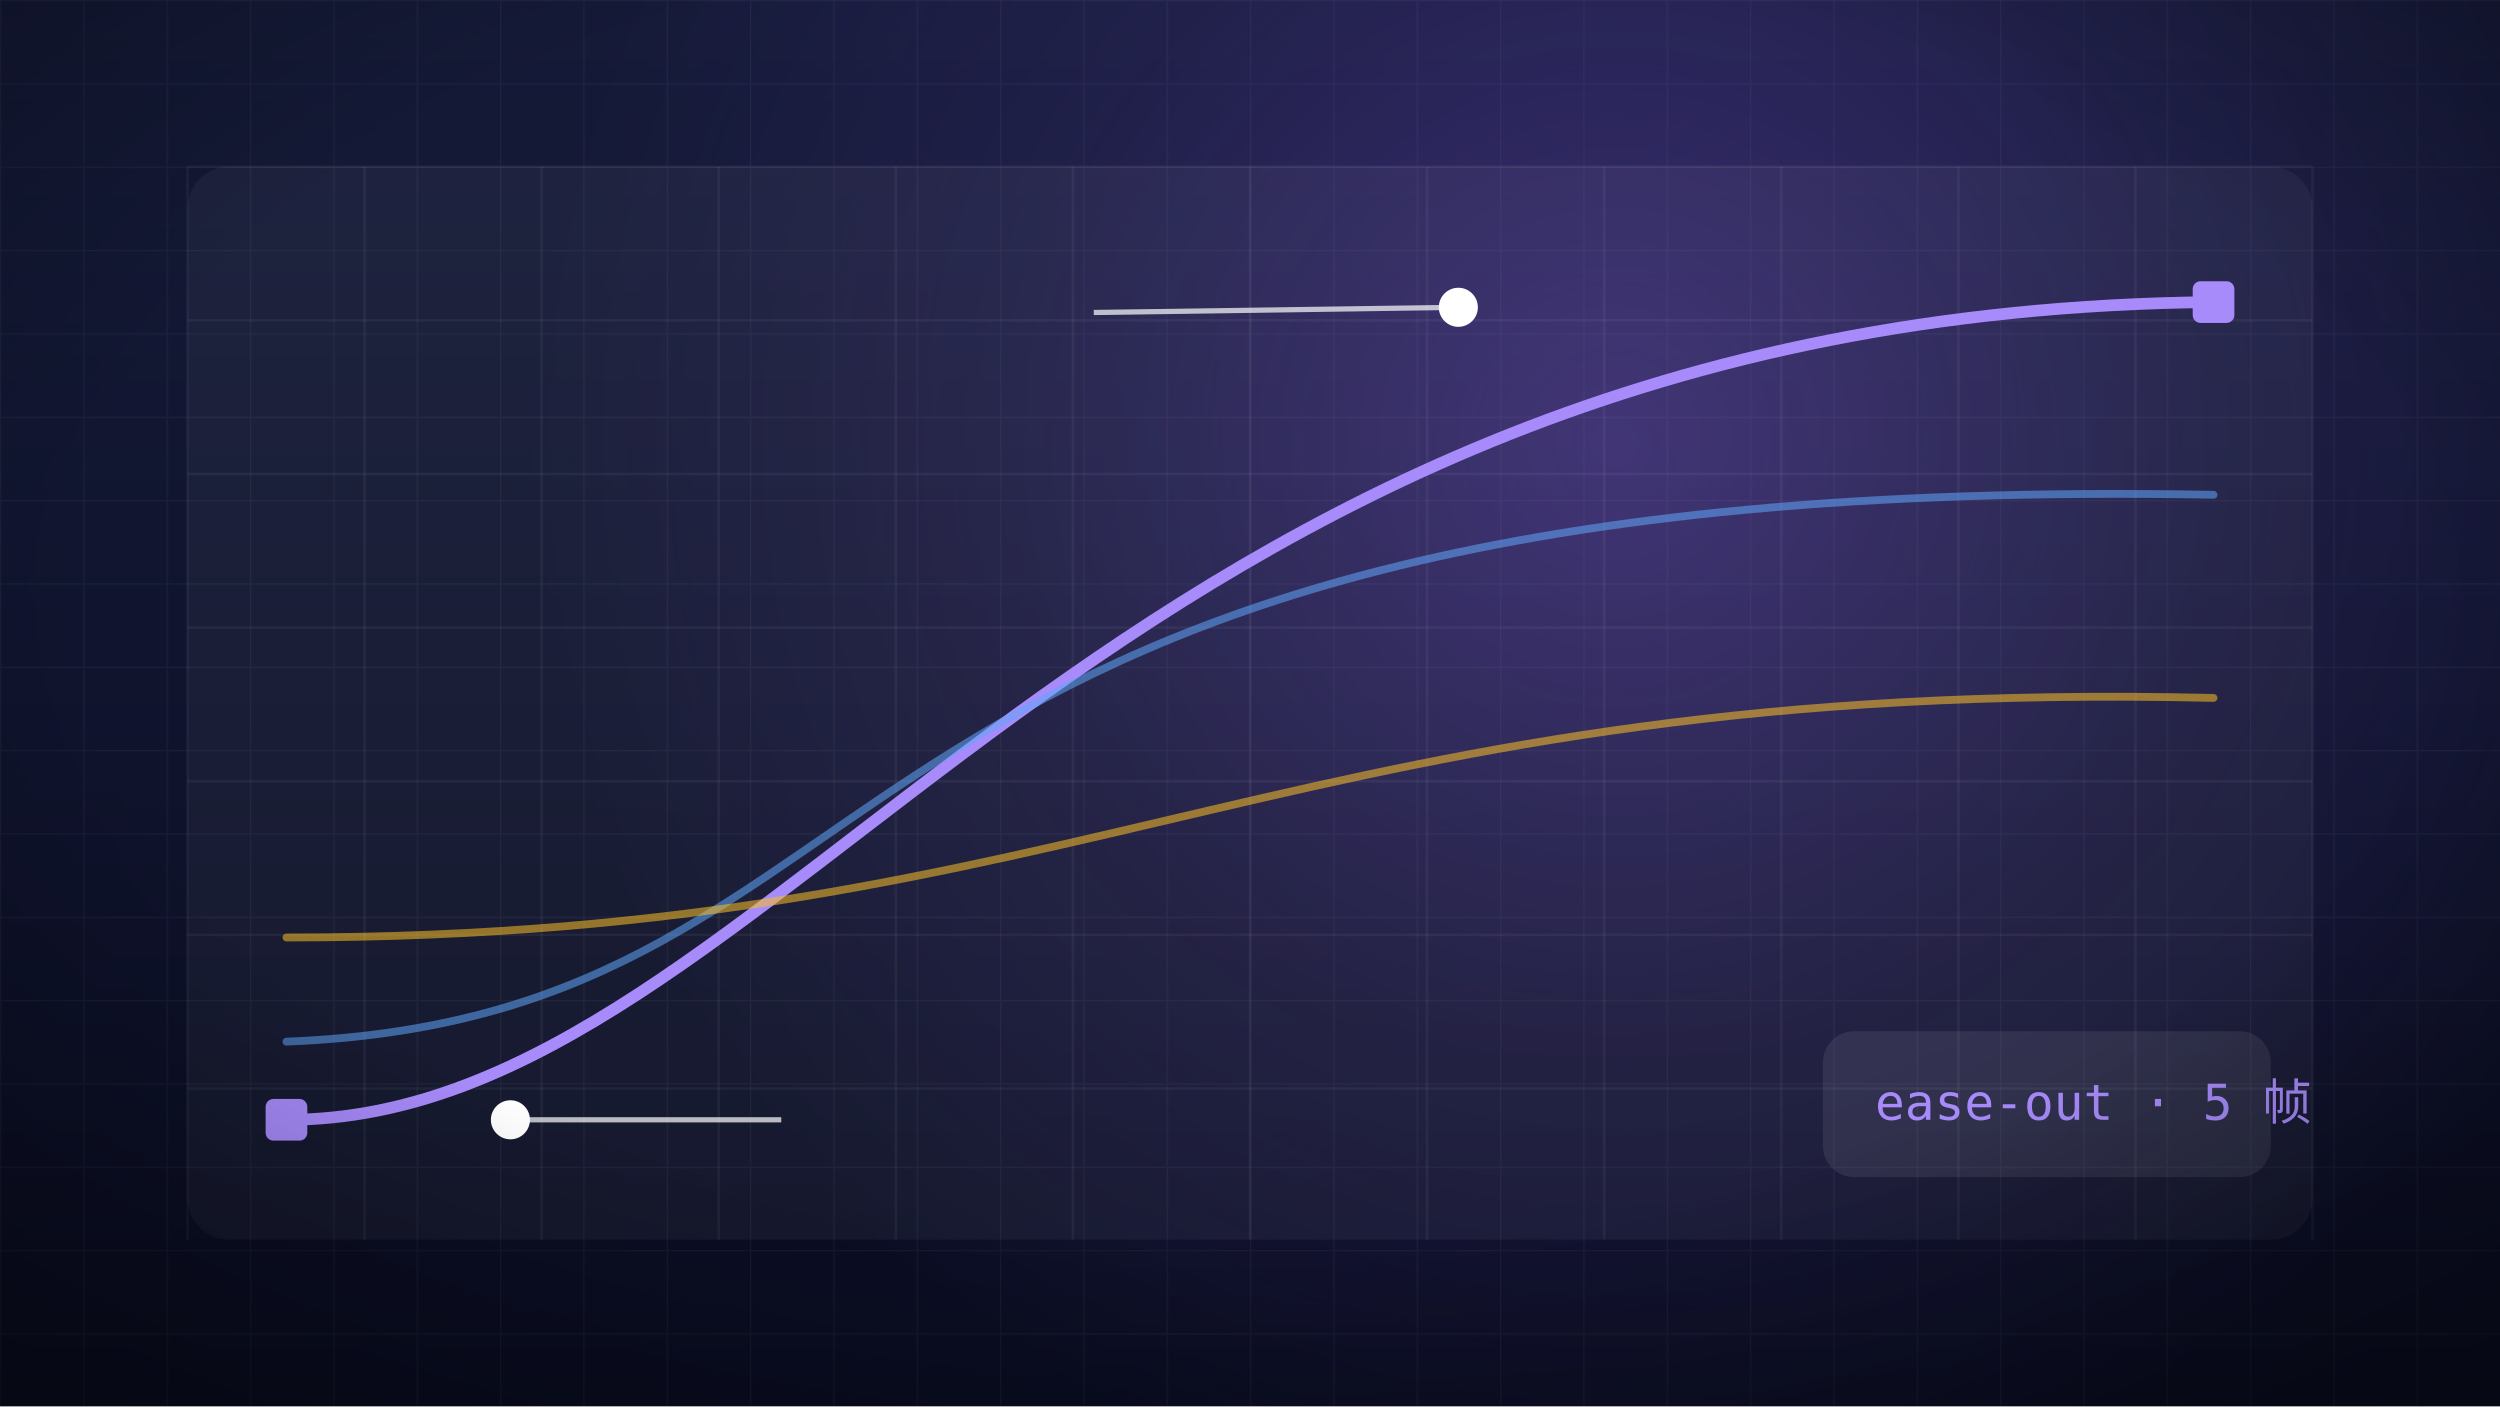
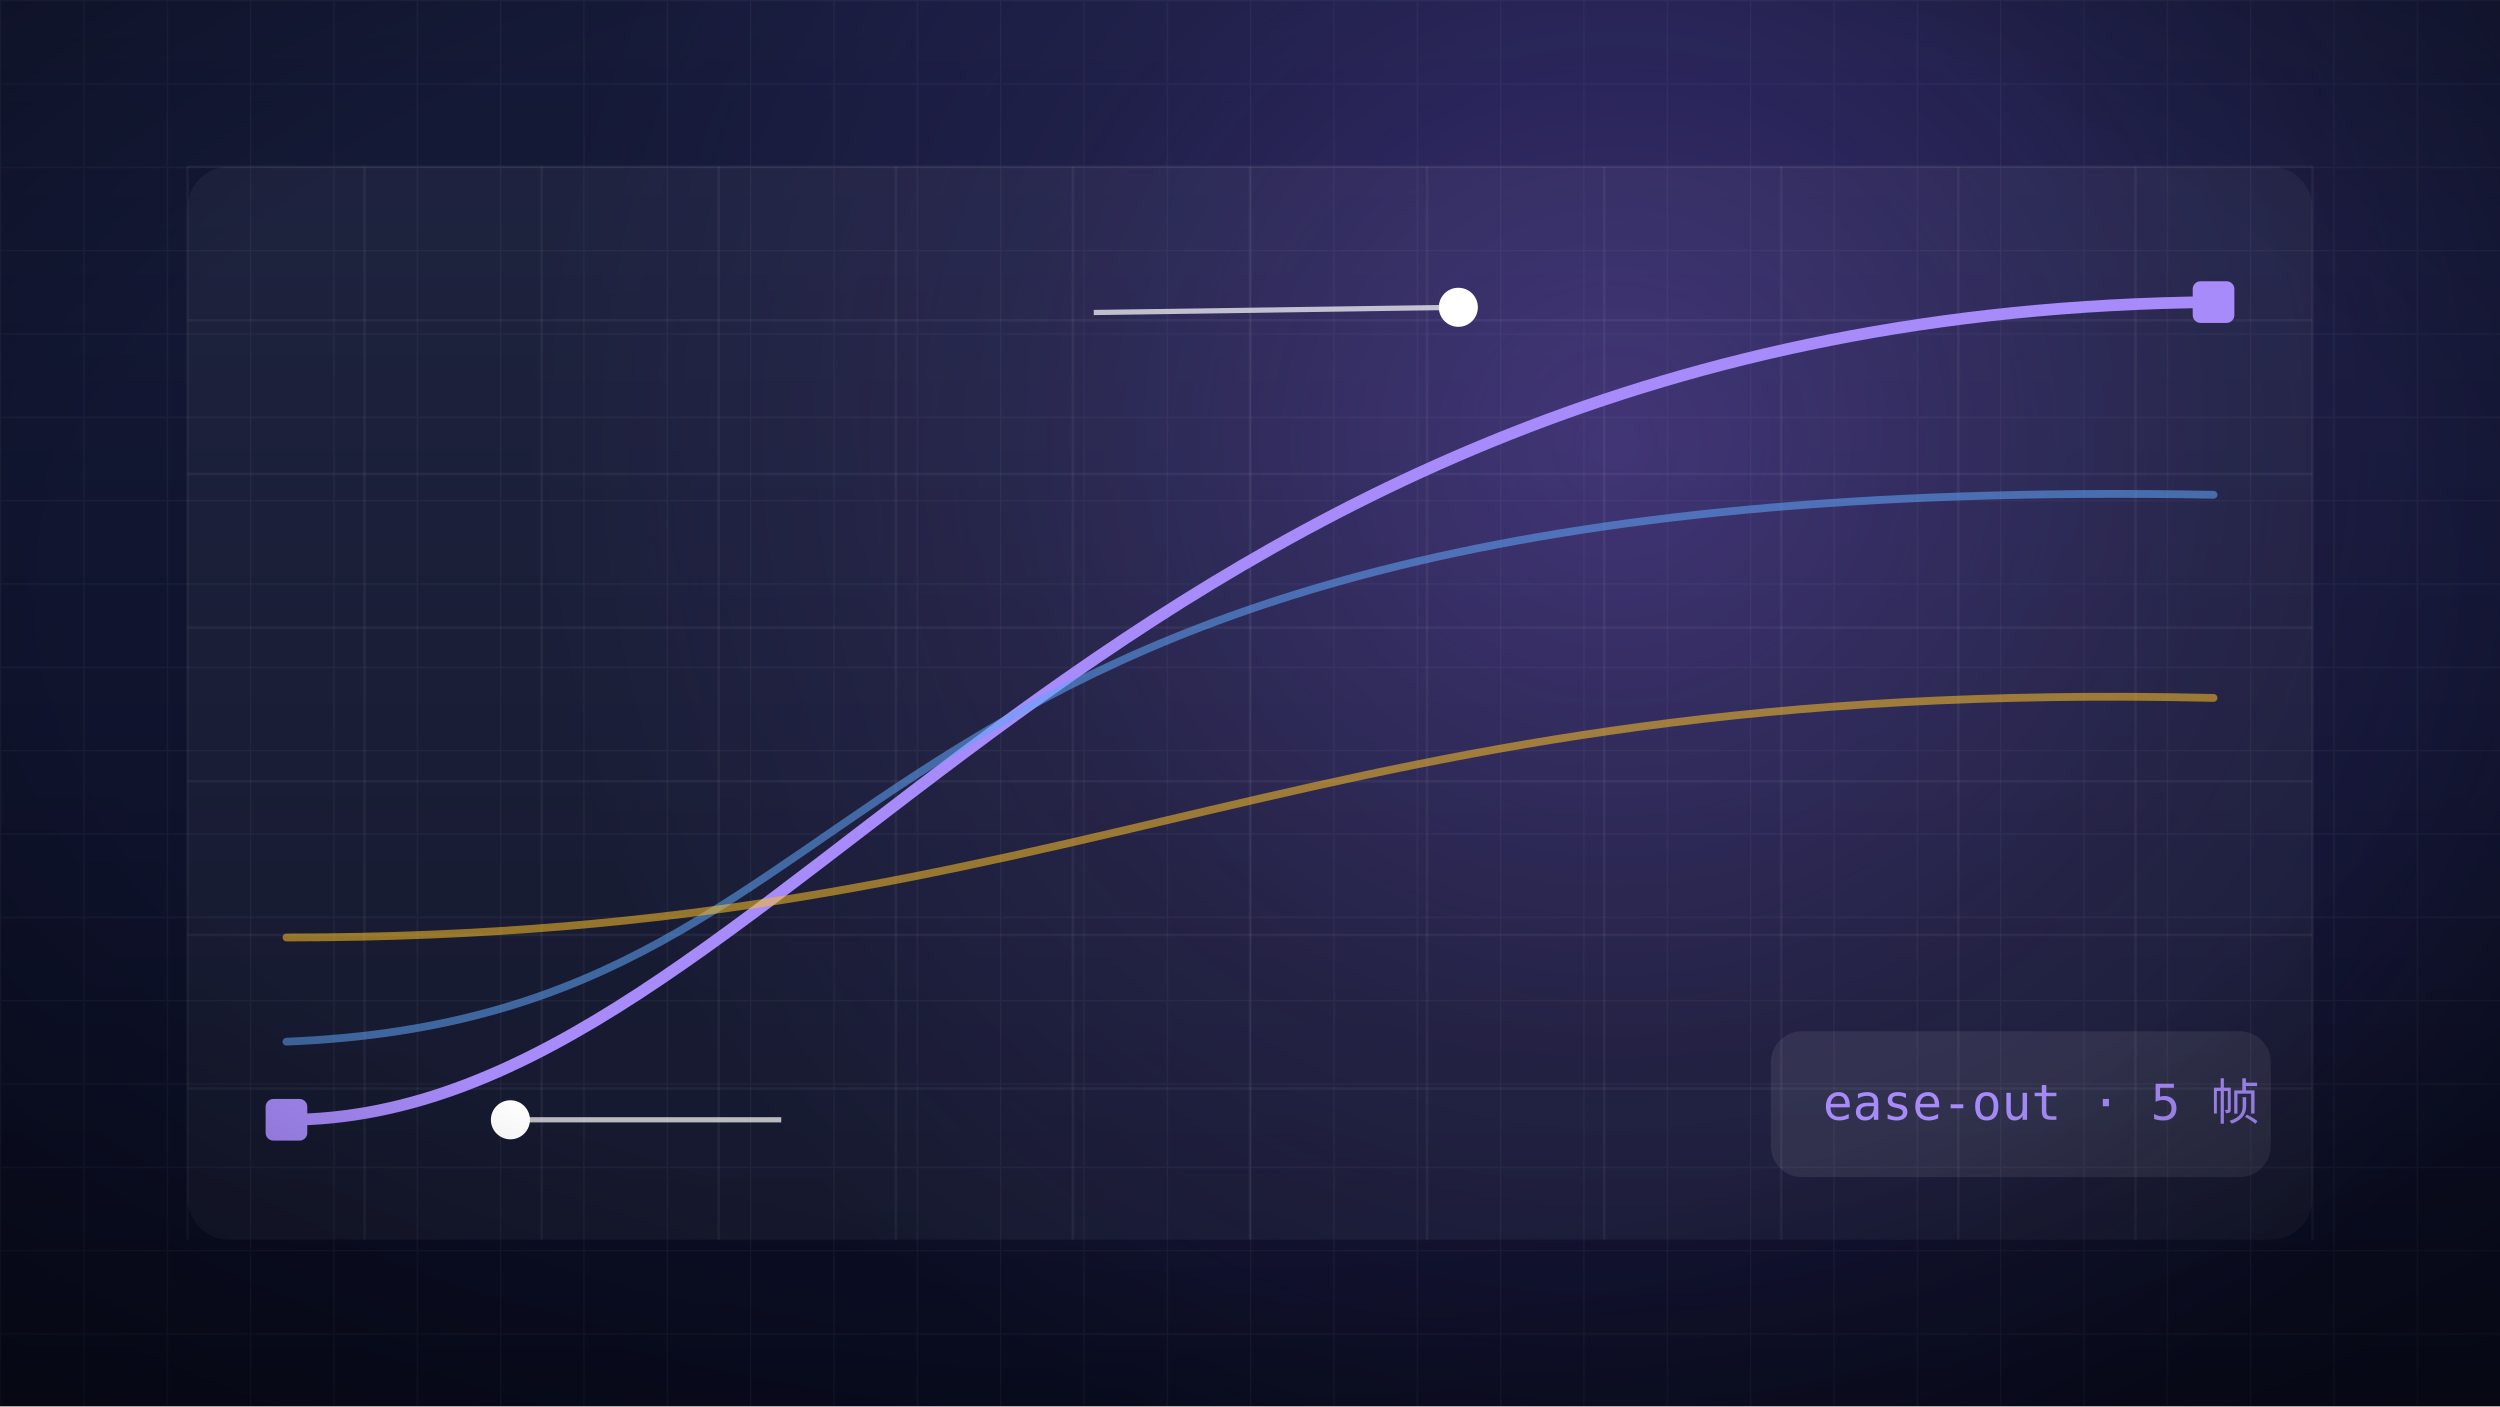
<svg xmlns="http://www.w3.org/2000/svg" viewBox="0 0 960 540">
  <defs>
    <linearGradient id="bg" x1="0" y1="0" x2="0" y2="1">
      <stop offset="0" stop-color="#151A38" />
      <stop offset="1" stop-color="#0A0D22" />
    </linearGradient>
    <radialGradient id="glow" cx="0.5" cy="0.5" r="0.5">
      <stop offset="0" stop-color="#8B5CF6" stop-opacity="0.32" />
      <stop offset="0.55" stop-color="#8B5CF6" stop-opacity="0.10" />
      <stop offset="1" stop-color="#8B5CF6" stop-opacity="0" />
    </radialGradient>
    <radialGradient id="vig" cx="0.5" cy="0.42" r="0.75">
      <stop offset="0.62" stop-color="#000" stop-opacity="0" />
      <stop offset="1" stop-color="#000" stop-opacity="0.42" />
    </radialGradient>
    <pattern id="grid" width="32" height="32" patternUnits="userSpaceOnUse">
      <path d="M32 0H0V32" fill="none" stroke="#FFFFFF" stroke-opacity="0.045" stroke-width="1" />
    </pattern>
  </defs>
  <rect width="960" height="540" fill="url(#bg)" />
  <rect width="960" height="540" fill="url(#grid)" />
  <circle cx="620" cy="170" r="420" fill="url(#glow)" />
  <rect x="72.0" y="64.0" width="816.0" height="412.0" rx="16" fill="#FFFFFF" opacity="0.045" />
  <line x1="72" y1="64" x2="72" y2="476" stroke="#FFF" stroke-opacity="0.05" />
  <line x1="140" y1="64" x2="140" y2="476" stroke="#FFF" stroke-opacity="0.05" />
  <line x1="208" y1="64" x2="208" y2="476" stroke="#FFF" stroke-opacity="0.05" />
  <line x1="276" y1="64" x2="276" y2="476" stroke="#FFF" stroke-opacity="0.05" />
  <line x1="344" y1="64" x2="344" y2="476" stroke="#FFF" stroke-opacity="0.05" />
  <line x1="412" y1="64" x2="412" y2="476" stroke="#FFF" stroke-opacity="0.05" />
  <line x1="480" y1="64" x2="480" y2="476" stroke="#FFF" stroke-opacity="0.05" />
  <line x1="548" y1="64" x2="548" y2="476" stroke="#FFF" stroke-opacity="0.05" />
  <line x1="616" y1="64" x2="616" y2="476" stroke="#FFF" stroke-opacity="0.05" />
  <line x1="684" y1="64" x2="684" y2="476" stroke="#FFF" stroke-opacity="0.05" />
  <line x1="752" y1="64" x2="752" y2="476" stroke="#FFF" stroke-opacity="0.05" />
  <line x1="820" y1="64" x2="820" y2="476" stroke="#FFF" stroke-opacity="0.05" />
  <line x1="888" y1="64" x2="888" y2="476" stroke="#FFF" stroke-opacity="0.05" />
  <line x1="72" y1="64" x2="888" y2="64" stroke="#FFF" stroke-opacity="0.05" />
  <line x1="72" y1="123" x2="888" y2="123" stroke="#FFF" stroke-opacity="0.05" />
  <line x1="72" y1="182" x2="888" y2="182" stroke="#FFF" stroke-opacity="0.05" />
  <line x1="72" y1="241" x2="888" y2="241" stroke="#FFF" stroke-opacity="0.05" />
  <line x1="72" y1="300" x2="888" y2="300" stroke="#FFF" stroke-opacity="0.05" />
  <line x1="72" y1="359" x2="888" y2="359" stroke="#FFF" stroke-opacity="0.05" />
  <line x1="72" y1="418" x2="888" y2="418" stroke="#FFF" stroke-opacity="0.05" />
  <path d="M110 430 C 300 430, 420 120, 850 116" fill="none" stroke="#A78BFA" stroke-width="4.5" opacity="1" stroke-linecap="round" />
  <path d="M110 400 C 360 390, 300 180, 850 190" fill="none" stroke="#60A5FA" stroke-width="3" opacity="0.55" stroke-linecap="round" />
  <path d="M110 360 C 420 360, 500 260, 850 268" fill="none" stroke="#FBBF24" stroke-width="3" opacity="0.55" stroke-linecap="round" />
  <line x1="300" y1="430" x2="196" y2="430" stroke="#FFF" stroke-opacity="0.7" stroke-width="2" />
  <line x1="420" y1="120" x2="560" y2="118" stroke="#FFF" stroke-opacity="0.7" stroke-width="2" />
  <rect x="102" y="422" width="16" height="16" rx="3" fill="#A78BFA" />
  <rect x="842" y="108" width="16" height="16" rx="3" fill="#A78BFA" />
  <circle cx="196" cy="430" r="7.5" fill="#FFF" />
  <circle cx="560" cy="118" r="7.5" fill="#FFF" />
-   <rect x="700.0" y="396.0" width="172.0" height="56.0" rx="12" fill="#FFFFFF" opacity="0.08" />
-   <text x="720" y="430" font-family="ui-monospace,Menlo,monospace" font-size="19" fill="#A78BFA">ease-out · 5 帧</text>
+   <rect x="680.0" y="396.0" width="192.0" height="56.0" rx="12" fill="#FFFFFF" opacity="0.08" />
+   <text x="700" y="430" font-family="ui-monospace,Menlo,monospace" font-size="19" fill="#A78BFA">ease-out · 5 帧</text>
  <rect width="960" height="540" fill="url(#vig)" />
</svg>
